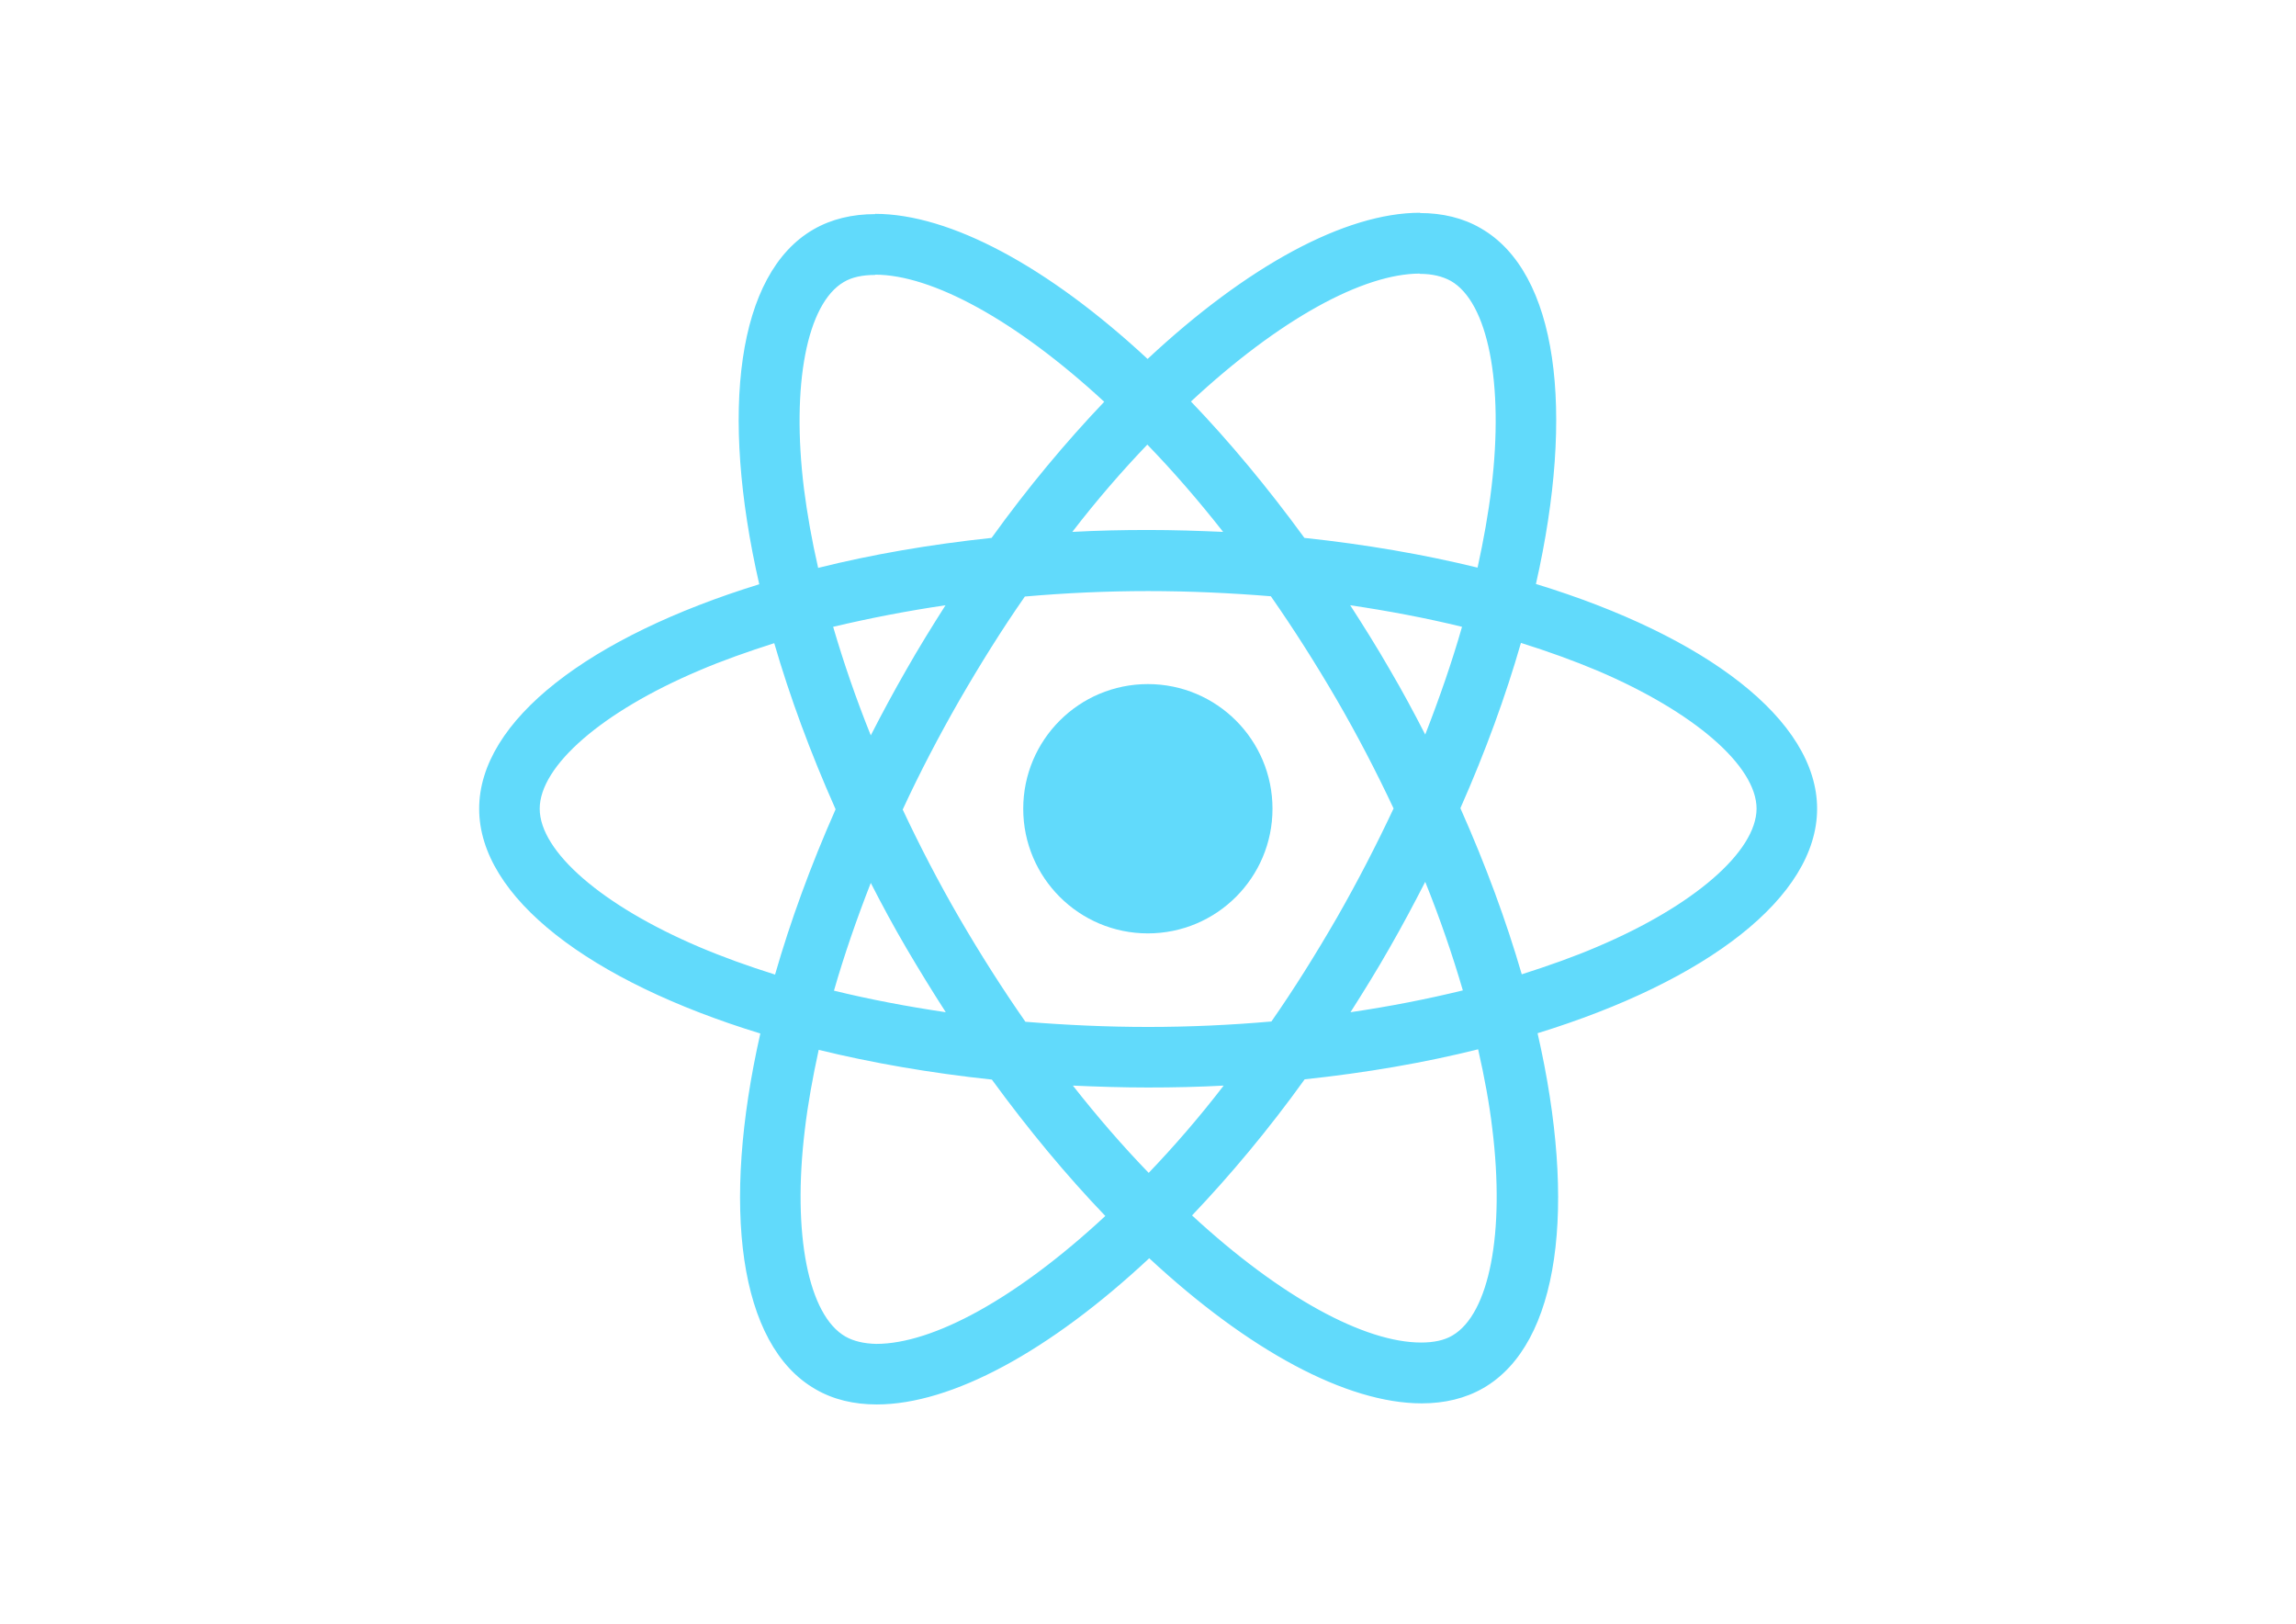
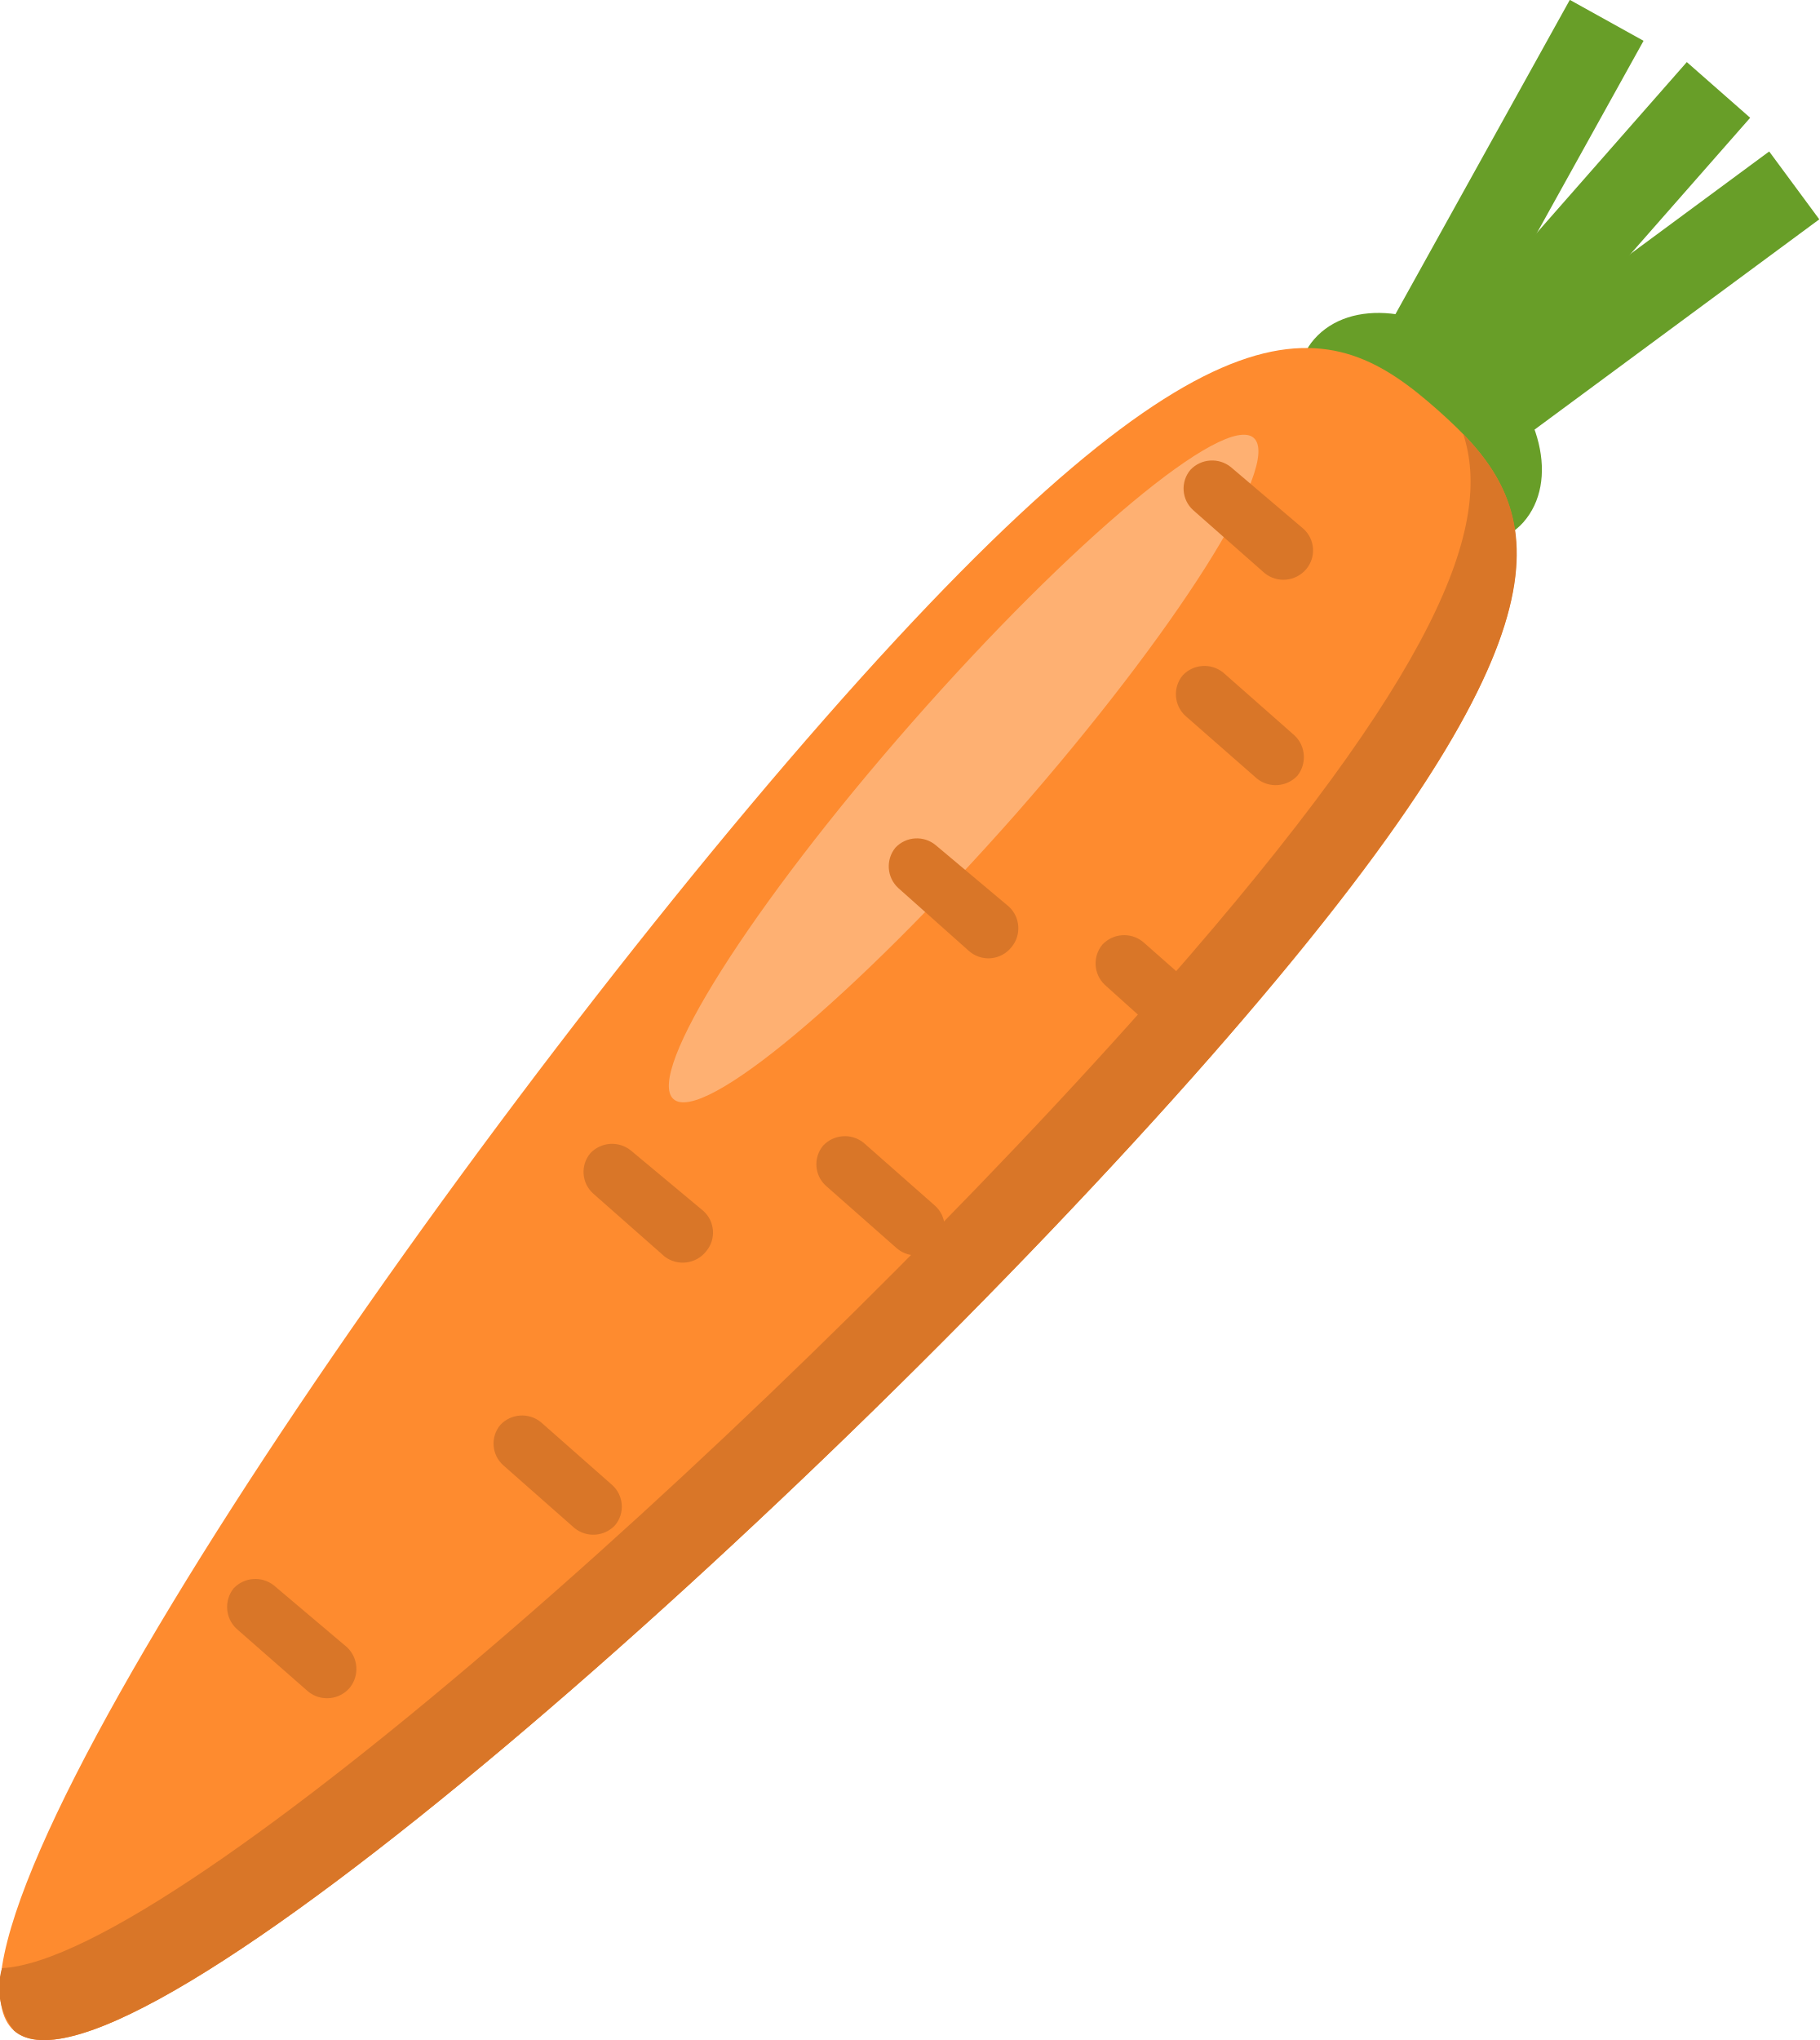
- <svg xmlns="http://www.w3.org/2000/svg" viewBox="0 0 841.9 595.3">
-   <g fill="#61DAFB">
-     <path d="M666.3 296.5c0-32.5-40.7-63.3-103.1-82.4 14.4-63.6 8-114.2-20.2-130.4-6.5-3.8-14.1-5.6-22.4-5.6v22.3c4.6 0 8.3.9 11.4 2.6 13.6 7.8 19.5 37.5 14.9 75.7-1.1 9.4-2.9 19.3-5.1 29.4-19.6-4.8-41-8.5-63.5-10.9-13.5-18.5-27.5-35.3-41.6-50 32.6-30.3 63.2-46.9 84-46.9V78c-27.5 0-63.5 19.6-99.9 53.6-36.4-33.8-72.4-53.2-99.9-53.2v22.3c20.7 0 51.4 16.5 84 46.6-14 14.7-28 31.4-41.3 49.9-22.6 2.4-44 6.1-63.6 11-2.3-10-4-19.7-5.2-29-4.7-38.2 1.1-67.9 14.6-75.8 3-1.8 6.9-2.6 11.5-2.6V78.5c-8.4 0-16 1.8-22.6 5.6-28.1 16.2-34.4 66.7-19.9 130.1-62.2 19.2-102.7 49.9-102.7 82.3 0 32.5 40.7 63.3 103.1 82.4-14.4 63.6-8 114.2 20.2 130.4 6.5 3.8 14.1 5.6 22.5 5.6 27.5 0 63.5-19.6 99.9-53.6 36.4 33.8 72.4 53.2 99.9 53.2 8.4 0 16-1.8 22.6-5.6 28.1-16.2 34.4-66.7 19.9-130.1 62-19.1 102.5-49.9 102.5-82.3zm-130.2-66.7c-3.7 12.9-8.3 26.2-13.5 39.5-4.1-8-8.4-16-13.1-24-4.6-8-9.5-15.8-14.4-23.4 14.2 2.1 27.9 4.7 41 7.9zm-45.8 106.5c-7.8 13.5-15.8 26.3-24.1 38.2-14.9 1.3-30 2-45.2 2-15.1 0-30.2-.7-45-1.9-8.3-11.9-16.4-24.6-24.2-38-7.6-13.1-14.5-26.4-20.8-39.8 6.2-13.4 13.2-26.8 20.7-39.9 7.8-13.5 15.8-26.3 24.1-38.2 14.9-1.3 30-2 45.2-2 15.1 0 30.2.7 45 1.9 8.3 11.9 16.4 24.6 24.2 38 7.6 13.1 14.5 26.4 20.8 39.8-6.3 13.4-13.2 26.8-20.7 39.9zm32.3-13c5.4 13.4 10 26.8 13.8 39.8-13.1 3.2-26.9 5.9-41.2 8 4.9-7.7 9.8-15.6 14.4-23.7 4.6-8 8.9-16.1 13-24.1zM421.2 430c-9.3-9.6-18.6-20.3-27.8-32 9 .4 18.2.7 27.5.7 9.4 0 18.7-.2 27.8-.7-9 11.7-18.3 22.4-27.5 32zm-74.4-58.9c-14.2-2.1-27.9-4.7-41-7.9 3.7-12.9 8.3-26.2 13.5-39.5 4.1 8 8.4 16 13.1 24 4.7 8 9.5 15.8 14.4 23.4zM420.7 163c9.3 9.6 18.6 20.3 27.8 32-9-.4-18.2-.7-27.5-.7-9.4 0-18.7.2-27.8.7 9-11.7 18.3-22.4 27.5-32zm-74 58.9c-4.9 7.7-9.8 15.6-14.4 23.7-4.6 8-8.9 16-13 24-5.4-13.4-10-26.8-13.8-39.8 13.1-3.1 26.9-5.8 41.2-7.9zm-90.5 125.2c-35.4-15.1-58.3-34.9-58.3-50.6 0-15.7 22.9-35.6 58.3-50.6 8.6-3.7 18-7 27.7-10.1 5.7 19.6 13.2 40 22.5 60.9-9.2 20.8-16.6 41.1-22.2 60.6-9.9-3.1-19.3-6.5-28-10.2zM310 490c-13.6-7.8-19.5-37.5-14.9-75.7 1.1-9.4 2.9-19.3 5.1-29.4 19.6 4.8 41 8.5 63.5 10.9 13.5 18.5 27.5 35.3 41.6 50-32.6 30.3-63.2 46.9-84 46.9-4.5-.1-8.3-1-11.3-2.7zm237.2-76.2c4.7 38.2-1.1 67.9-14.6 75.8-3 1.8-6.9 2.6-11.5 2.6-20.7 0-51.4-16.5-84-46.6 14-14.7 28-31.4 41.3-49.9 22.6-2.4 44-6.1 63.6-11 2.3 10.1 4.1 19.8 5.2 29.1zm38.5-66.7c-8.6 3.7-18 7-27.7 10.1-5.7-19.6-13.2-40-22.5-60.9 9.2-20.8 16.6-41.1 22.2-60.6 9.9 3.1 19.3 6.5 28.1 10.2 35.4 15.1 58.3 34.9 58.3 50.6-.1 15.7-23 35.6-58.4 50.6zM320.8 78.4z" />
-     <circle cx="420.9" cy="296.5" r="45.7" />
-     <path d="M520.5 78.1z" />
+ <svg xmlns="http://www.w3.org/2000/svg" viewBox="0 0 45.09 50.54">
+   <defs>
+     <style>.cls-1{fill:#689e28;}.cls-2{fill:#fe8b2f;}.cls-3{fill:#d97628;}.cls-4{fill:#feb072;}</style>
+   </defs>
+   <g id="Layer_2" data-name="Layer 2">
+     <g id="Layer_1-2" data-name="Layer 1">
+       <rect class="cls-1" x="35.36" y="-0.38" width="2.09" height="14.04" transform="translate(7.8 -16.83) rotate(29.03)" />
+       <rect class="cls-1" x="37.78" y="1.74" width="2.09" height="14.04" transform="translate(54.83 45.2) rotate(-126.44)" />
+       <rect class="cls-1" x="36.9" y="0.48" width="2.09" height="14.04" transform="translate(61.51 38.18) rotate(-138.7)" />
+       <path class="cls-1" d="M37.75,12.94c-.89,1-2-.1-3.39-1.35S31.68,9.41,32.57,8.4s2.77-.82,4.2.44S38.64,11.93,37.75,12.94Z" />
+       <path class="cls-2" d="M30,26.18C20.26,37.27,3,52.62.35,50.31s10.36-21.43,20.1-32.52S33,7.83,35.62,10.15,39.74,15.09,30,26.18Z" />
+       <path class="cls-3" d="M36.26,10.75C37,13,35.68,16.63,28.85,24.4,19.85,34.65,4.42,48.54.05,48.76a1.7,1.7,0,0,0,.3,1.55C3,52.62,20.26,37.27,30,26.18,38.91,16,38.43,13,36.26,10.75Z" />
+       <path class="cls-4" d="M25.17,20.17c-4,4.53-7.77,7.69-8.48,7.06s1.93-4.8,5.9-9.32,7.77-7.69,8.48-7.06S29.14,15.65,25.17,20.17Z" />
+       <path class="cls-3" d="M31.34,14.2l-1.77-1.56a.72.72,0,0,1-.07-1h0a.74.74,0,0,1,1-.07L32.3,13.1a.72.72,0,0,1,.07,1h0A.74.74,0,0,1,31.34,14.2Z" />
+       <path class="cls-3" d="M31.15,19.29l-1.78-1.56a.73.73,0,0,1-.06-1h0a.74.74,0,0,1,1-.07l1.77,1.56a.74.74,0,0,1,.07,1h0A.74.74,0,0,1,31.15,19.29Z" />
+       <path class="cls-3" d="M22.24,30.94l-1.77-1.56a.72.72,0,0,1-.07-1h0a.74.74,0,0,1,1-.07l1.77,1.56a.72.72,0,0,1,.07,1h0A.74.74,0,0,1,22.24,30.94Z" />
+       <path class="cls-3" d="M16.47,31.13,14.7,29.57a.72.72,0,0,1-.07-1h0a.74.74,0,0,1,1-.07L17.43,30a.72.72,0,0,1,.07,1h0A.74.74,0,0,1,16.47,31.13Z" />
+       <path class="cls-3" d="M14.24,37.86,12.47,36.3a.72.72,0,0,1-.07-1h0a.74.74,0,0,1,1-.07l1.77,1.56a.72.72,0,0,1,.07,1h0A.74.74,0,0,1,14.24,37.86Z" />
+       <path class="cls-3" d="M7.64,41.91,5.86,40.35a.74.74,0,0,1-.07-1h0a.74.74,0,0,1,1-.07L8.6,40.81a.74.74,0,0,1,.07,1h0A.74.74,0,0,1,7.64,41.91Z" />
+       <path class="cls-3" d="M29.16,26,27.38,24.4a.73.73,0,0,1-.06-1h0a.74.74,0,0,1,1-.07l1.77,1.56a.74.74,0,0,1,.07,1h0A.74.74,0,0,1,29.16,26Z" />
+       <path class="cls-3" d="M24,23.55,22.26,22a.73.73,0,0,1-.07-1h0a.73.73,0,0,1,1-.06L25,22.46a.73.73,0,0,1,.07,1h0A.73.73,0,0,1,24,23.55Z" />
+     </g>
  </g>
</svg>
